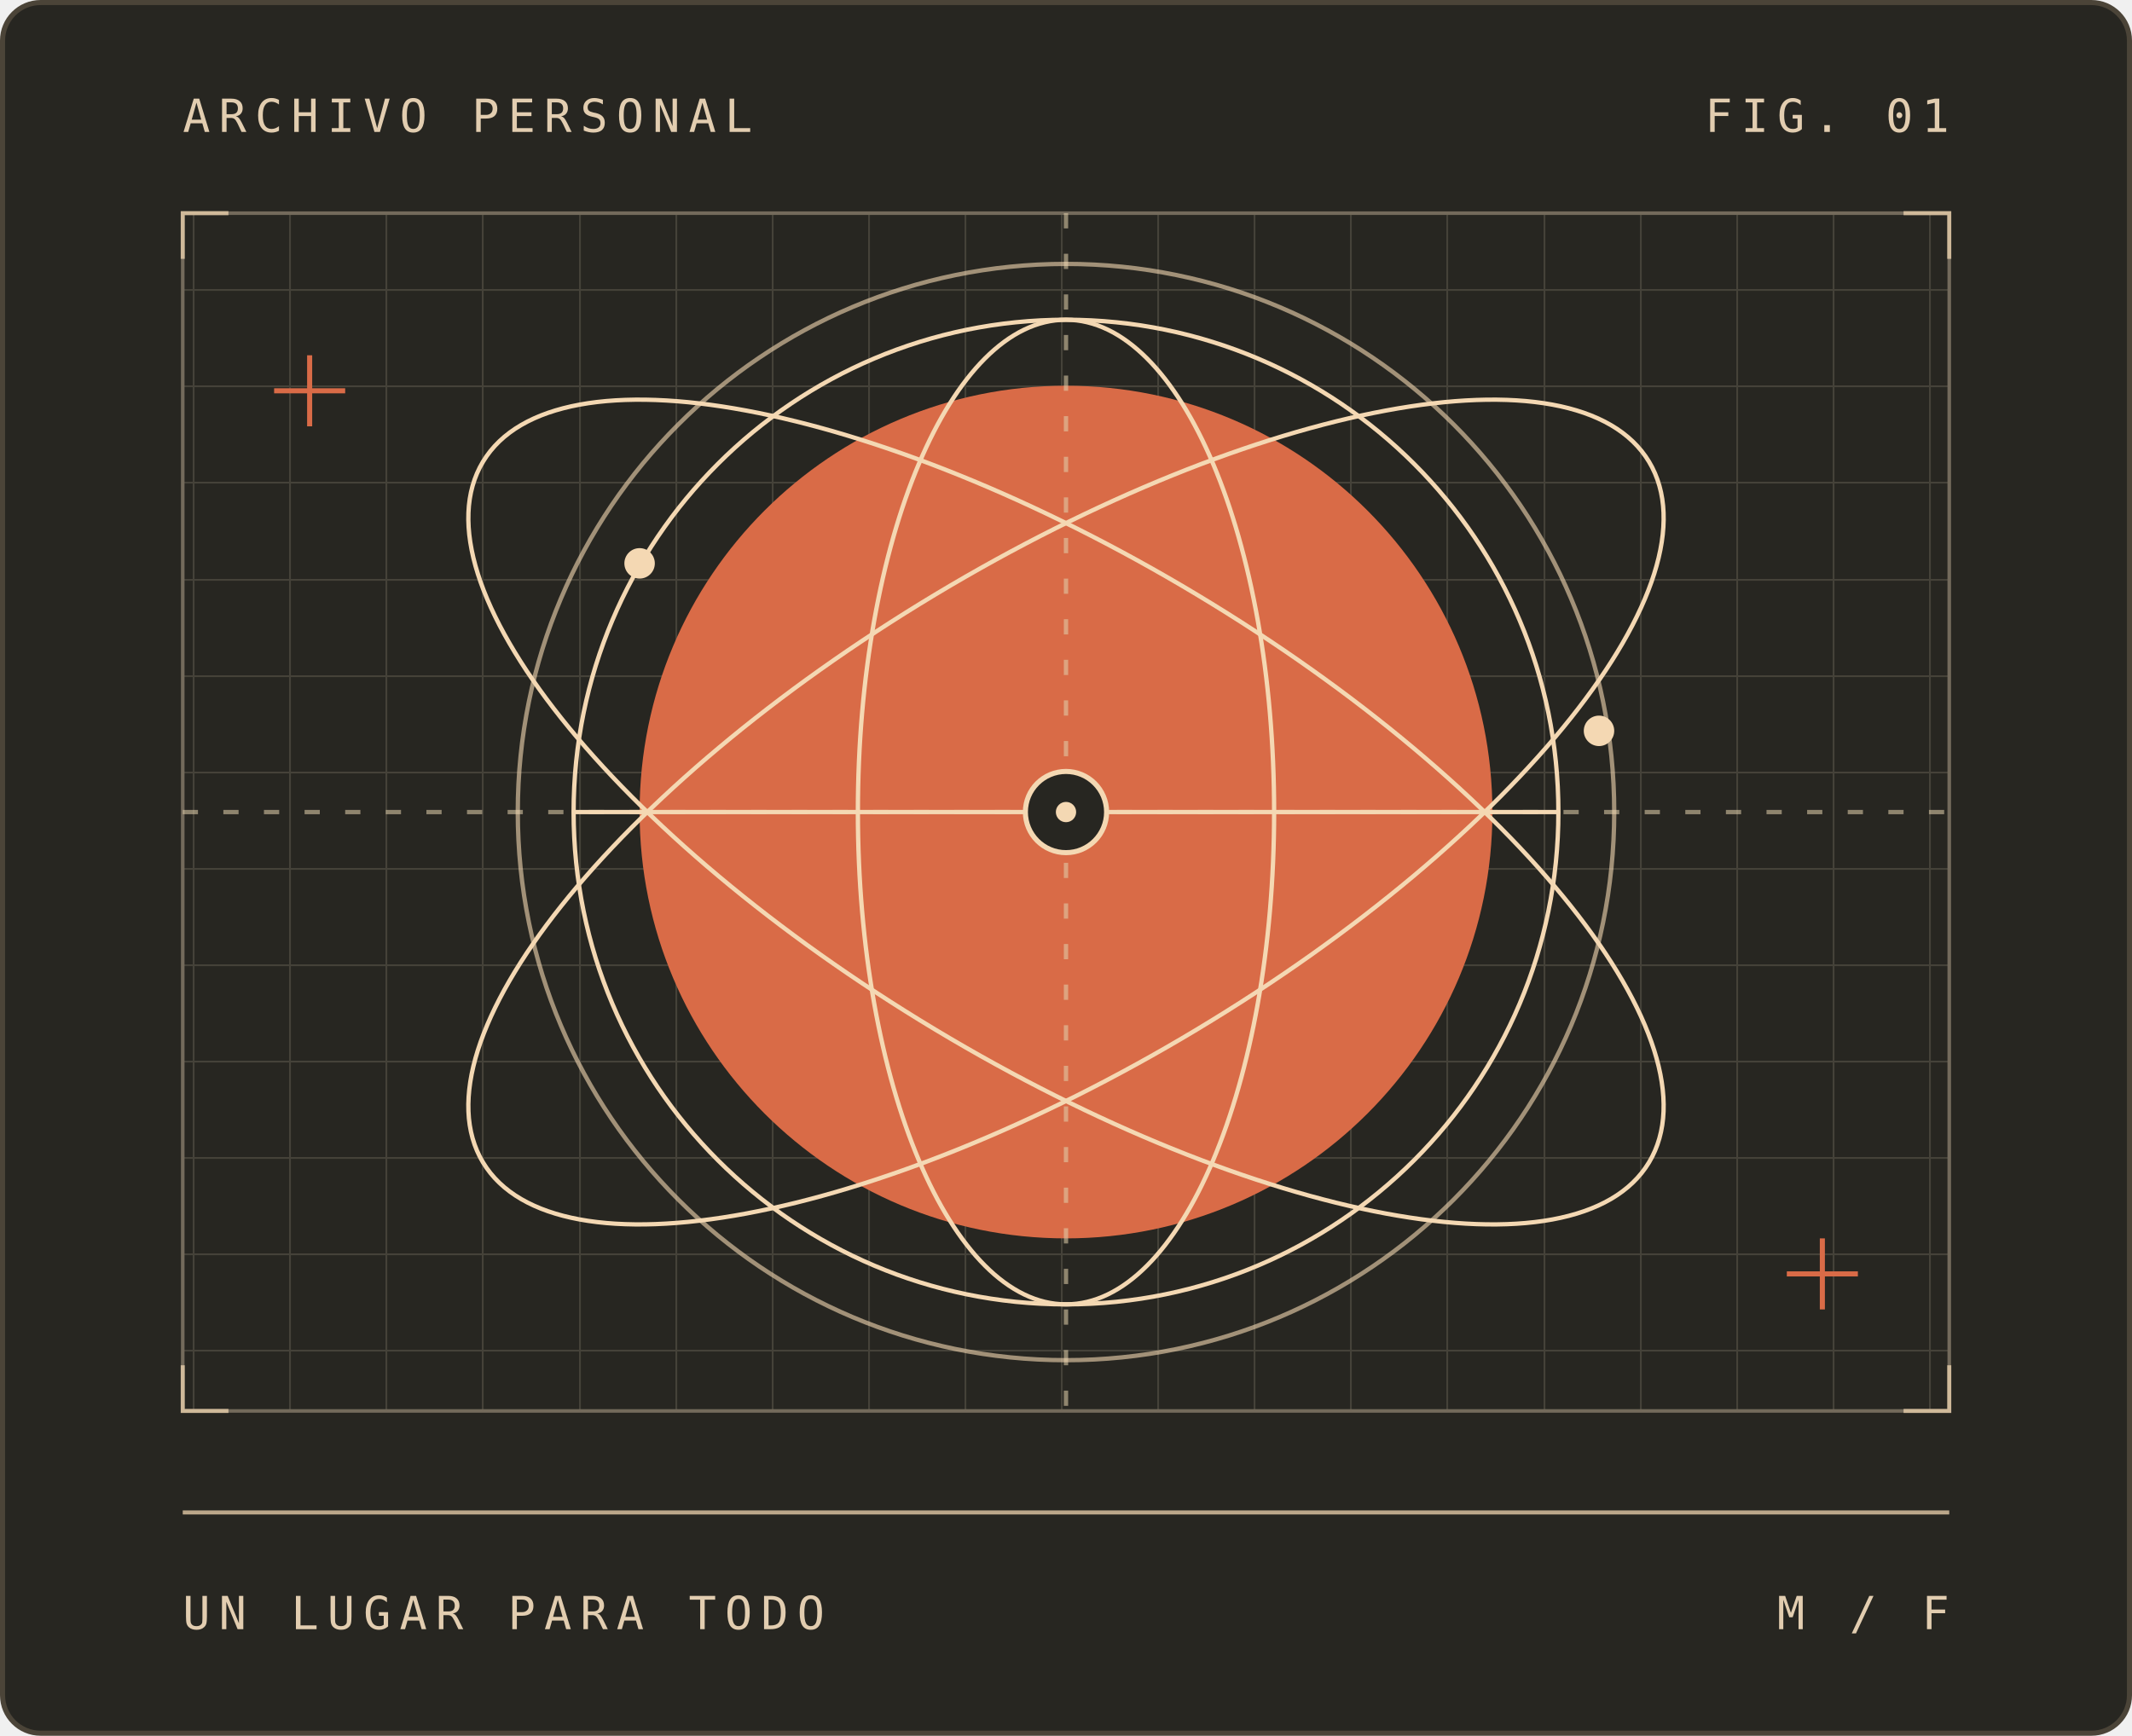
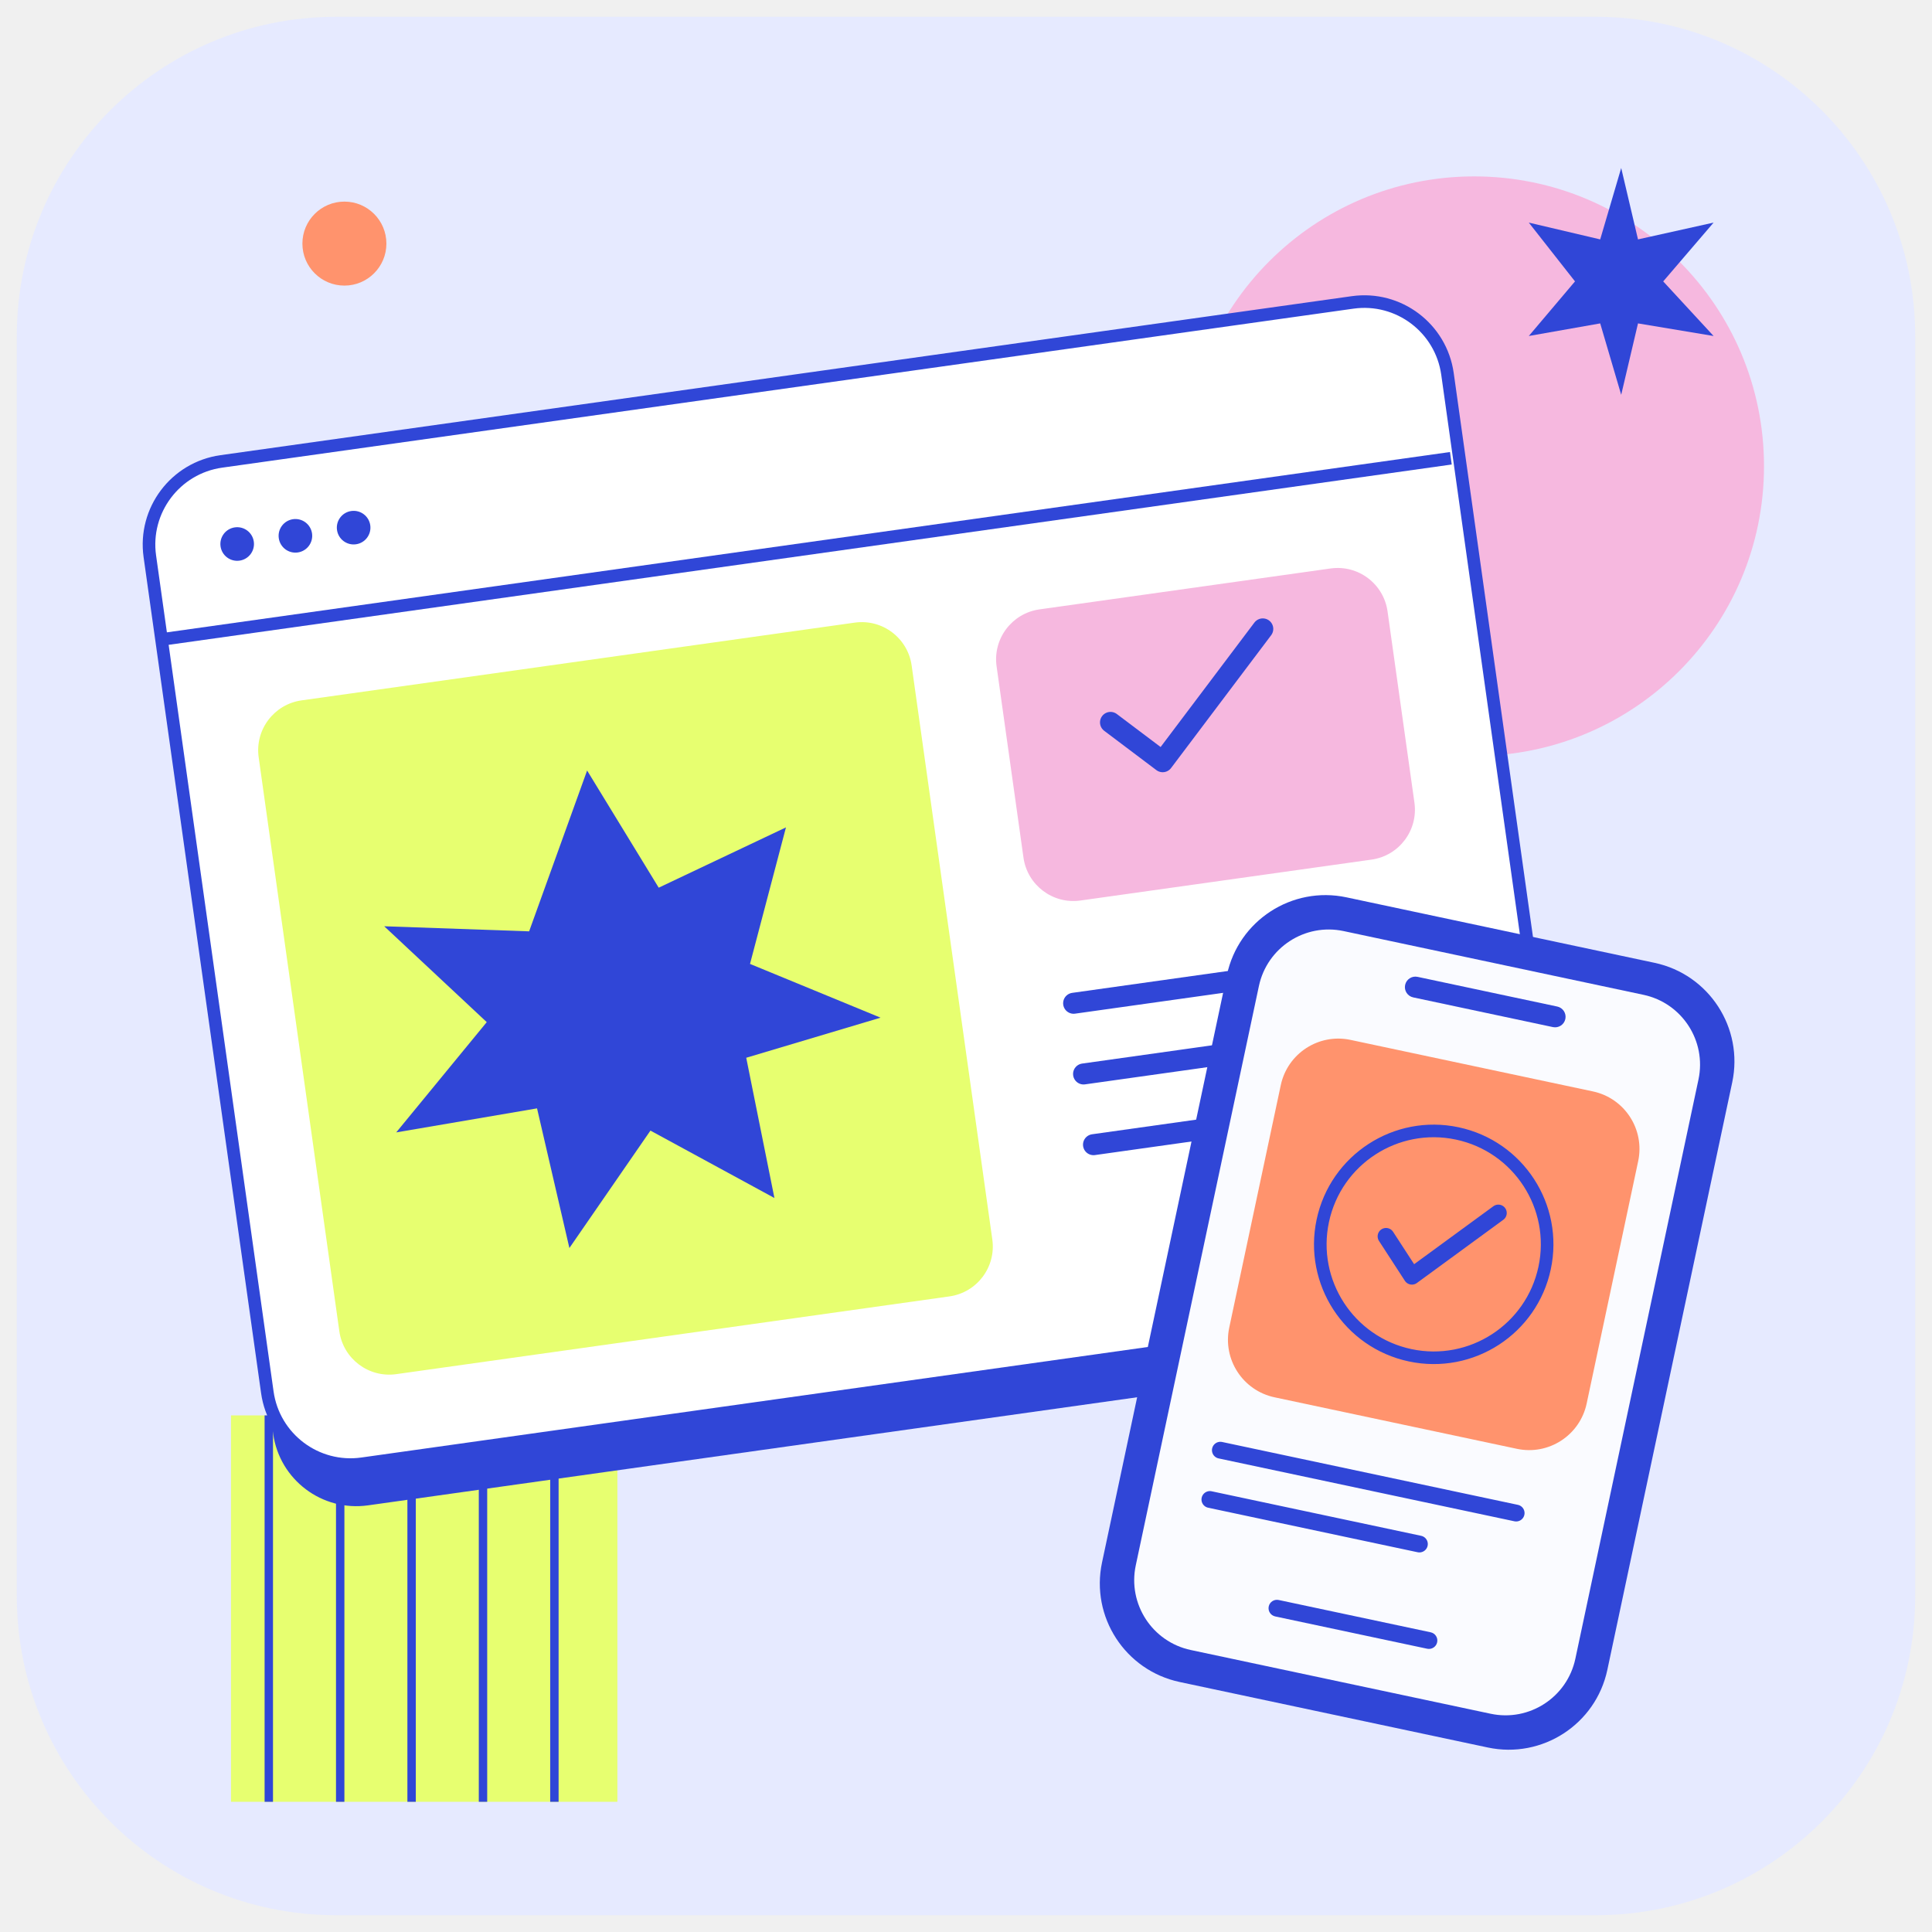
- <svg xmlns="http://www.w3.org/2000/svg" width="420" height="342" viewBox="0 0 420 342" fill="none">
-   <defs>
-     <pattern id="grid" width="19" height="19" patternUnits="userSpaceOnUse">
-       <path d="M19 0H0V19" stroke="#756c5d" stroke-opacity=".4" stroke-width=".7" />
-     </pattern>
-     <clipPath id="plot">
-       <path d="M36 42h348v236H36z" />
-     </clipPath>
-   </defs>
-   <rect x=".5" y=".5" width="419" height="341" rx="7.5" fill="#272621" stroke="#4b4438" />
-   <path d="M36 42h348v236H36z" fill="url(#grid)" stroke="#736a5b" stroke-width=".7" />
-   <g clip-path="url(#plot)">
-     <circle cx="210" cy="160" r="84" fill="#d96b47" />
-     <path d="M36 160h348M210 42v236" stroke="#e1cfac" stroke-opacity=".56" stroke-width=".85" stroke-dasharray="3 5" />
-     <g stroke="#f4d8b3" stroke-width=".85">
-       <circle cx="210" cy="160" r="97" />
-       <circle cx="210" cy="160" r="108" stroke-opacity=".6" />
-       <ellipse cx="210" cy="160" rx="134" ry="50" transform="rotate(-31 210 160)" />
-       <ellipse cx="210" cy="160" rx="134" ry="50" transform="rotate(31 210 160)" />
-       <ellipse cx="210" cy="160" rx="41" ry="97" />
-       <path d="M113 160h194" />
+ <svg xmlns="http://www.w3.org/2000/svg" viewBox="0 0 460 460" fill="none">
+   <rect x="4" y="4" width="452" height="452" rx="76" fill="#E6EAFF" />
+   <circle cx="351" cy="111" r="69" fill="#F6B8DF" />
+   <path d="M55 337h92v92H55z" fill="#E7FF70" />
+   <path d="M64 337v92m17-92v92m17-92v92m17-92v92m17-92v92" stroke="#3046D7" stroke-width="2" />
+   <g transform="rotate(-8 210 216)">
+     <rect x="49" y="99" width="312" height="241" rx="20" fill="#3046D7" />
+     <rect x="49" y="89" width="312" height="241" rx="20" fill="#FFF" stroke="#3046D7" stroke-width="3" />
+     <path d="M50 129h309" stroke="#3046D7" stroke-width="3" />
+     <g fill="#3046D7">
+       <circle cx="70" cy="109" r="4" />
+       <circle cx="84" cy="109" r="4" />
+       <circle cx="98" cy="109" r="4" />
    </g>
-     <circle cx="210" cy="160" r="8" fill="#272621" stroke="#f4d8b3" />
-     <circle cx="210" cy="160" r="2" fill="#f4d8b3" />
-     <circle cx="315" cy="144" r="3" fill="#f4d8b3" />
-     <circle cx="126" cy="111" r="3" fill="#f4d8b3" />
-     <path d="M61 70v14m-7-7h14m291 167v14m-7-7h14" stroke="#d96b47" />
+     <rect x="68" y="148" width="157" height="162" rx="12" fill="#E7FF70" />
+     <path d="m145 174 13 30 32-10-13 31 29 17-33 5 2 34-27-20-23 25-3-34-34 1 25-23-21-26 34 6z" fill="#3046D7" />
+     <rect x="245" y="151" width="94" height="70" rx="12" fill="#F6B8DF" />
+     <path d="M252 245h77m-77 17h59m-59 17h68" stroke="#3046D7" stroke-width="5" stroke-linecap="round" />
+     <path d="m270 180 11 11 28-28" stroke="#3046D7" stroke-width="5" stroke-linecap="round" stroke-linejoin="round" />
  </g>
-   <path d="M36 51v-9h9m330 0h9v9M36 269v9h9m330 0h9v-9M36 298h348" stroke="#f4d8b3" stroke-opacity=".72" stroke-width=".8" />
-   <g fill="#e2cdb0" font-family="monospace" font-size="9" letter-spacing="1.7">
-     <text x="36" y="26">ARCHIVO PERSONAL</text>
-     <text x="384" y="26" text-anchor="end">FIG. 01</text>
-     <text x="36" y="321">UN LUGAR PARA TODO</text>
-     <text x="384" y="321" text-anchor="end">M / F</text>
+   <g transform="rotate(12 341 310)">
+     <rect x="277" y="220" width="123" height="191" rx="24" fill="#3046D7" />
+     <rect x="285" y="228" width="107" height="175" rx="17" fill="#FAFBFF" />
+     <rect x="319" y="235" width="39" height="5" rx="2.5" fill="#3046D7" />
+     <rect x="295" y="253" width="87" height="87" rx="14" fill="#FF936D" />
+     <circle cx="338.5" cy="296.5" r="27" stroke="#3046D7" stroke-width="3" />
+     <path d="m327 297 8 8 17-19" stroke="#3046D7" stroke-width="4" stroke-linecap="round" stroke-linejoin="round" />
+     <path d="M299 355h72m-72 12h51" stroke="#3046D7" stroke-width="4" stroke-linecap="round" />
+     <rect x="318" y="387" width="41" height="4" rx="2" fill="#3046D7" />
  </g>
+   <path d="m386 40 4 17 18-4-12 14 12 13-18-3-4 17-5-17-17 3 11-13-11-14 17 4z" fill="#3046D7" />
+   <circle cx="82" cy="58" r="10" fill="#FF936D" />
</svg>
